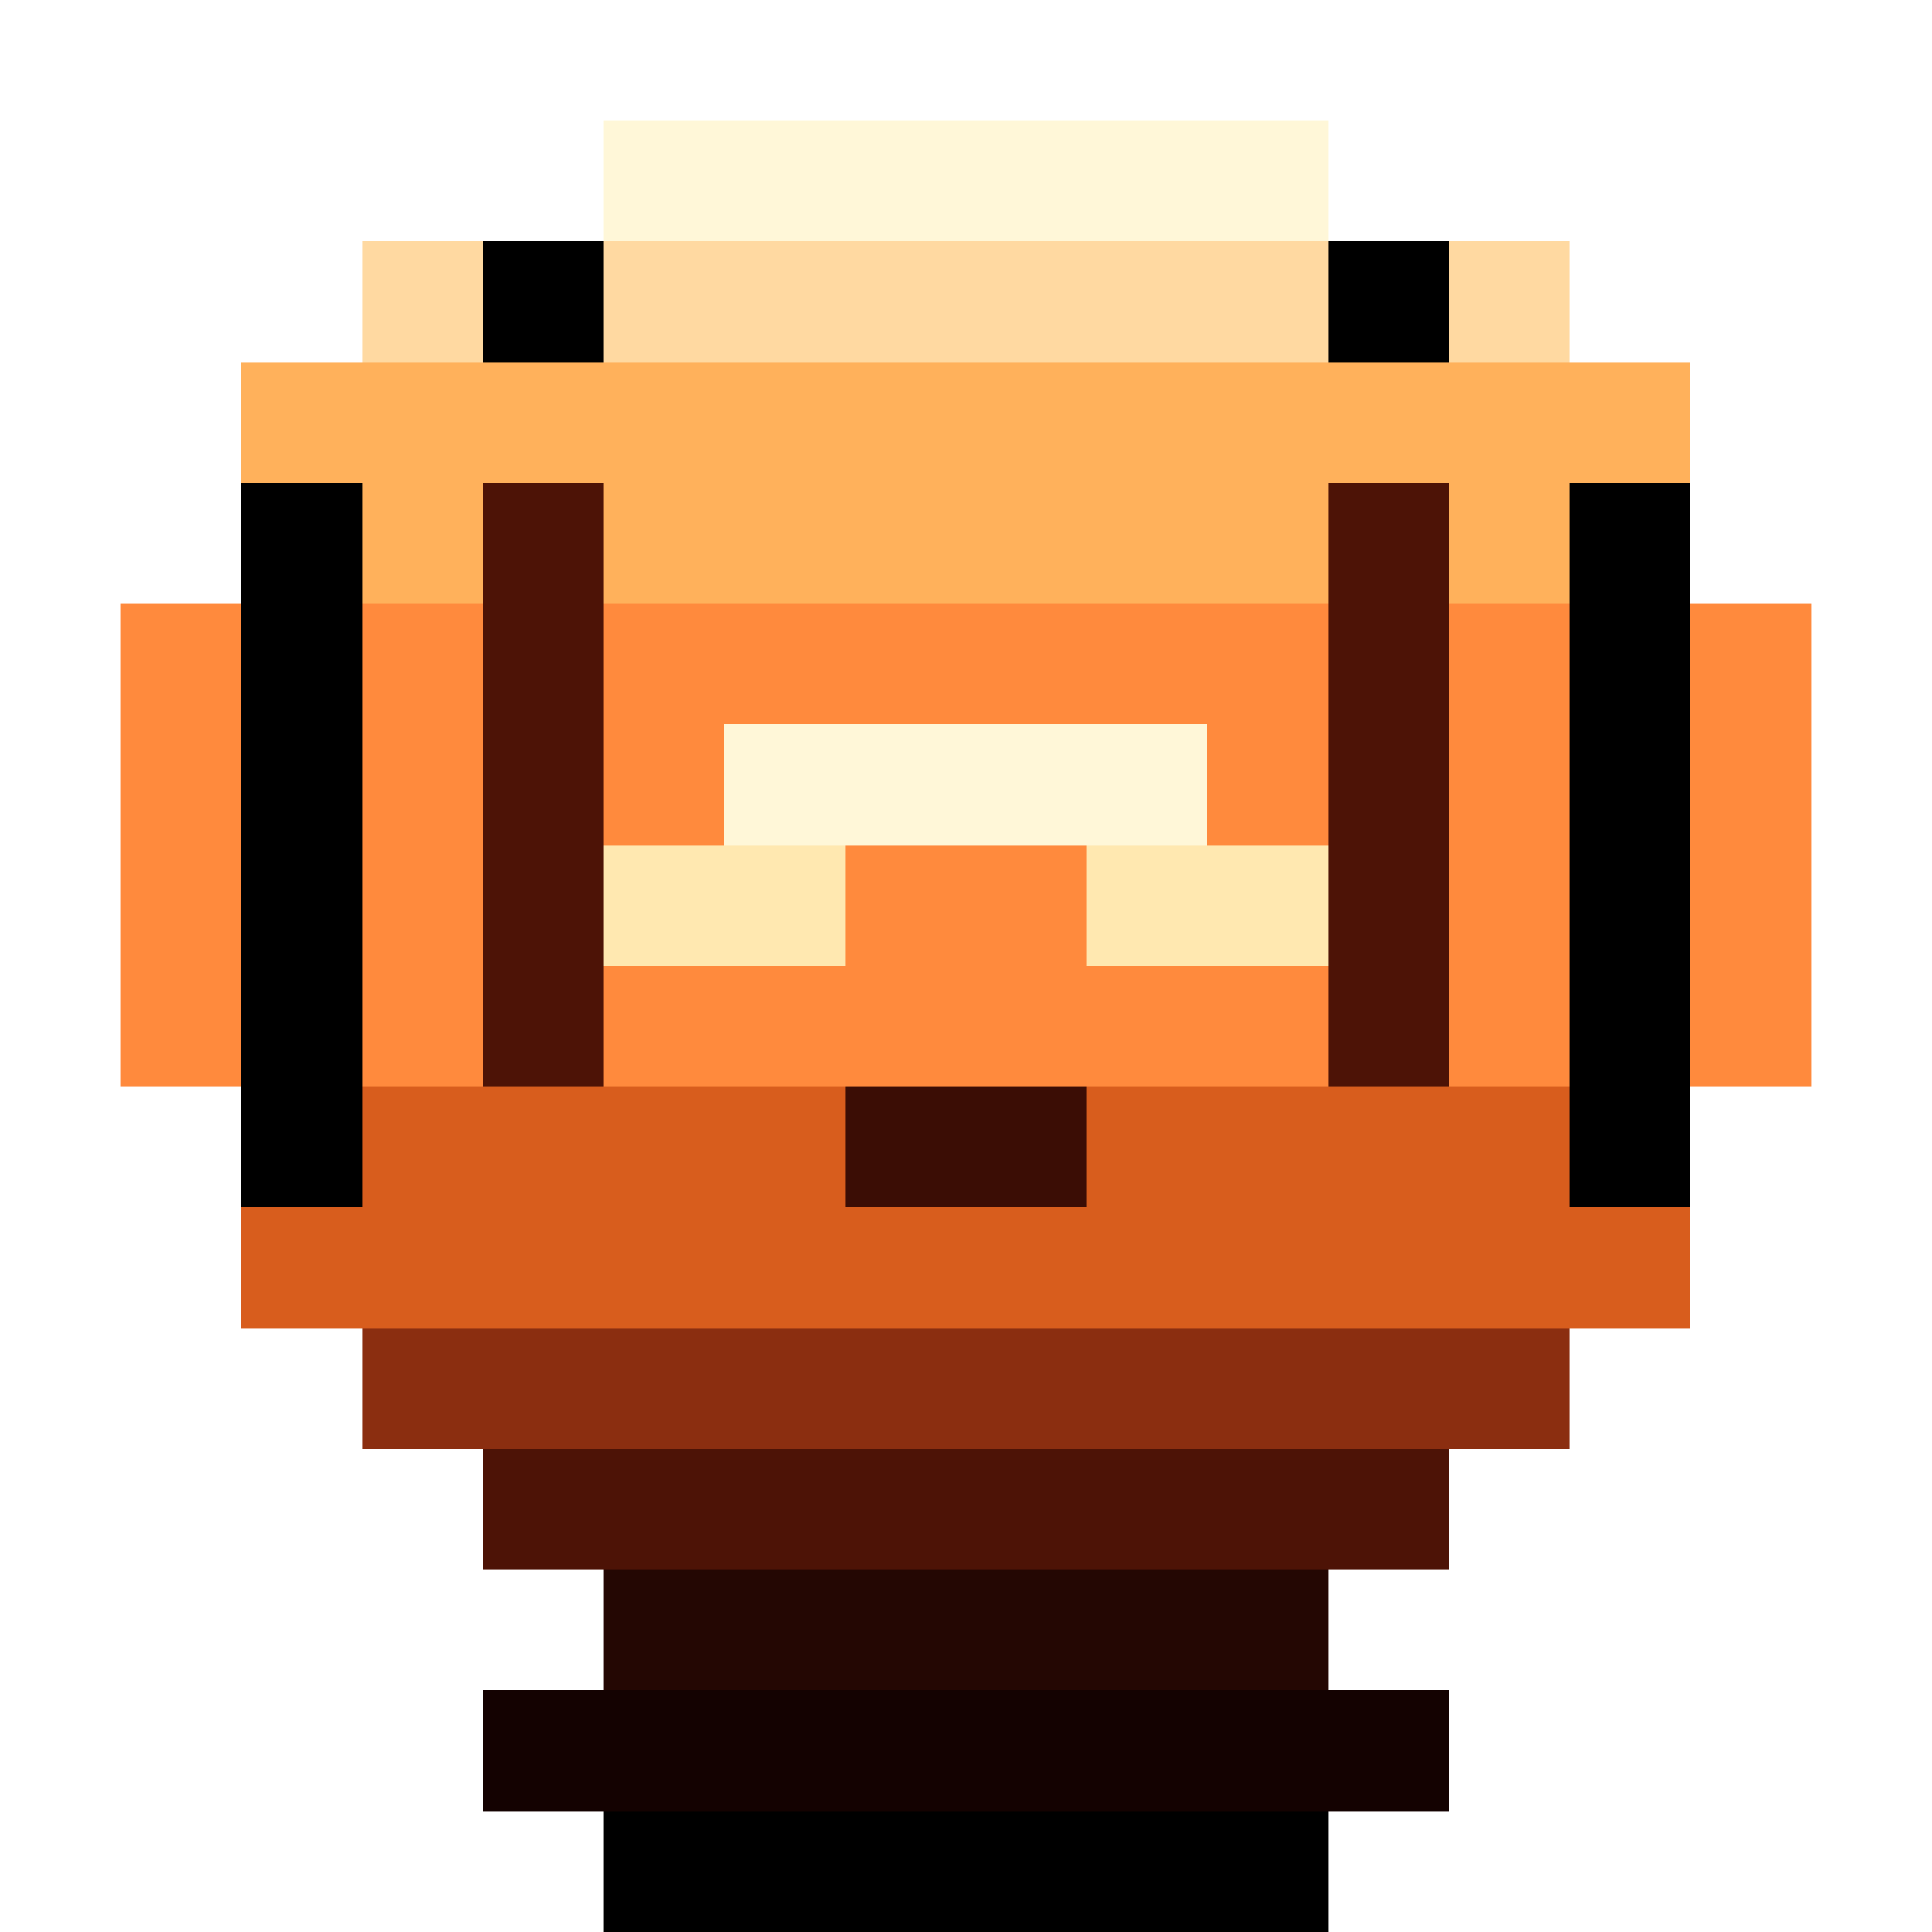
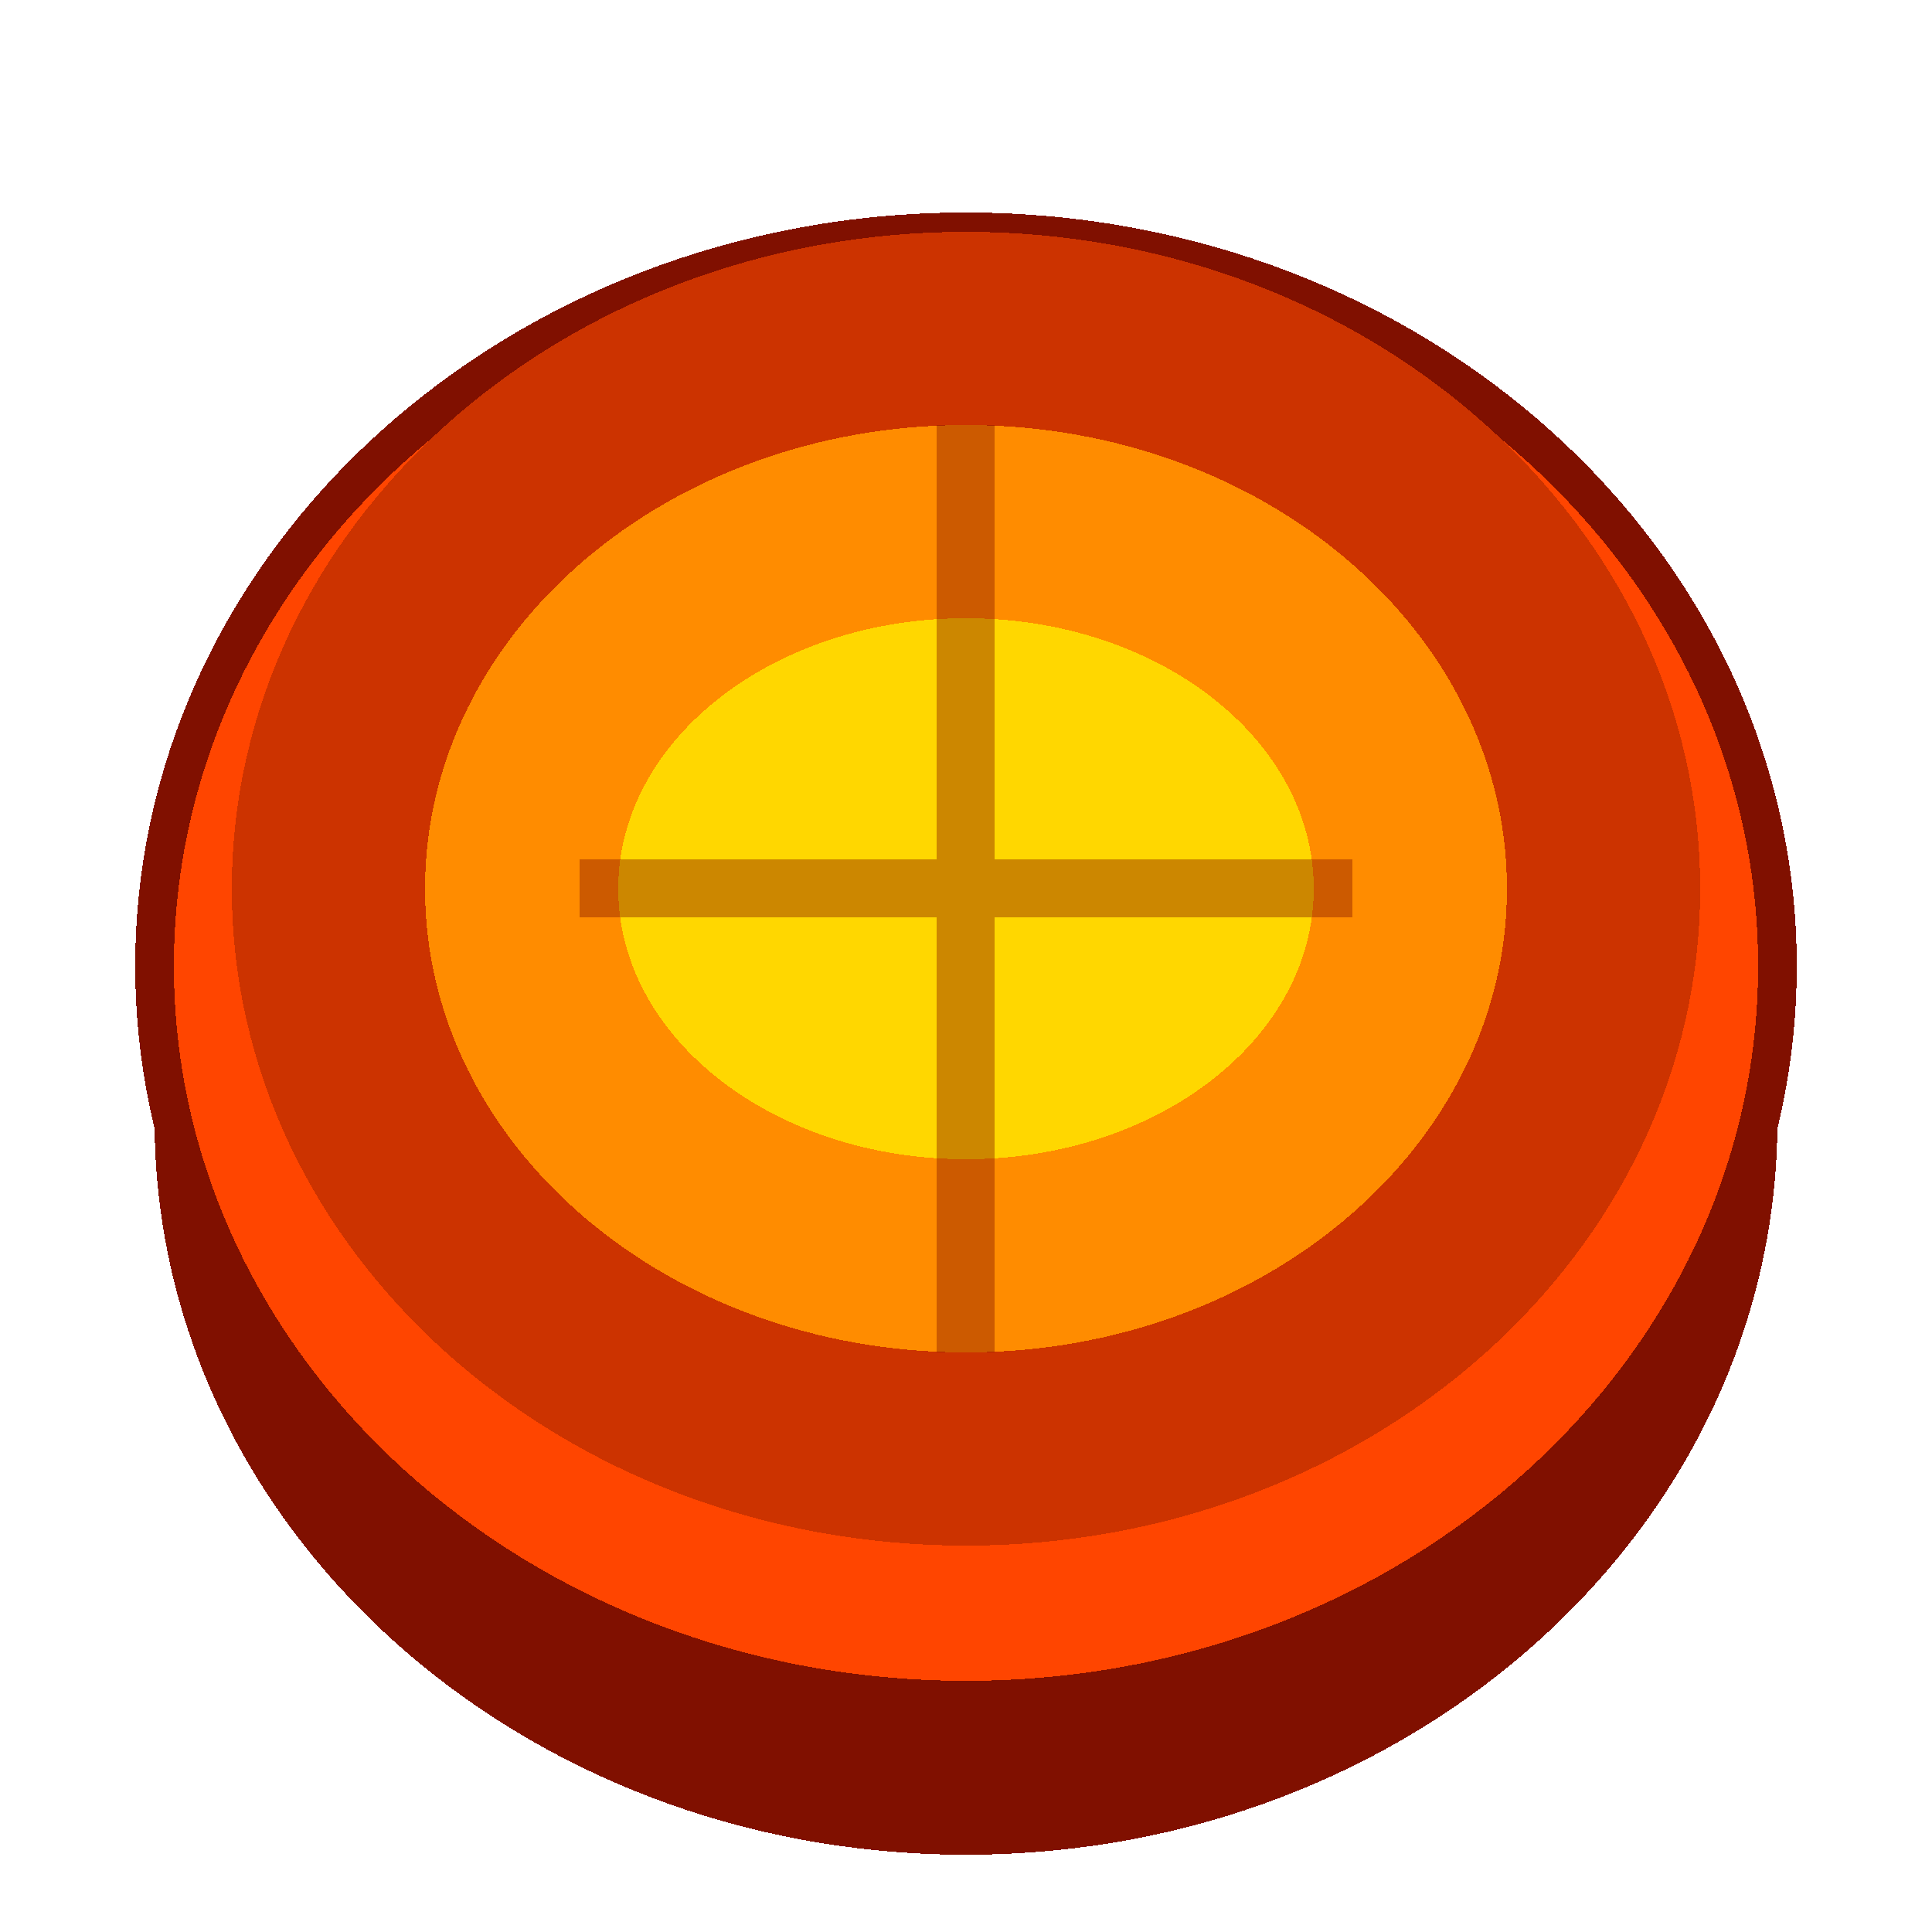
- <svg xmlns="http://www.w3.org/2000/svg" viewBox="0 0 32 32" shape-rendering="crispEdges">
-   <rect width="32" height="32" fill="none" />
-   <rect x="10" y="2" width="12" height="2" fill="#fff7d8" />
-   <rect x="6" y="4" width="20" height="2" fill="#ffd9a1" />
-   <rect x="4" y="6" width="24" height="4" fill="#ffb15b" />
-   <rect x="2" y="10" width="28" height="8" fill="#ff8a3d" />
-   <rect x="4" y="18" width="24" height="4" fill="#d85d1d" />
-   <rect x="6" y="22" width="20" height="2" fill="#8b2e10" />
-   <rect x="8" y="24" width="16" height="2" fill="#4d1306" />
-   <rect x="10" y="26" width="12" height="2" fill="#240703" />
-   <rect x="8" y="8" width="2" height="10" fill="#4d1306" />
-   <rect x="22" y="8" width="2" height="10" fill="#4d1306" />
-   <rect x="12" y="12" width="8" height="2" fill="#fff7d8" />
-   <rect x="10" y="14" width="4" height="2" fill="#ffe8b0" />
-   <rect x="18" y="14" width="4" height="2" fill="#ffe8b0" />
-   <rect x="14" y="18" width="4" height="2" fill="#3b0d05" />
-   <rect x="8" y="28" width="16" height="2" fill="#140201" />
-   <rect x="10" y="30" width="12" height="2" fill="#000000" />
-   <rect x="8" y="4" width="2" height="2" fill="#000000" />
-   <rect x="22" y="4" width="2" height="2" fill="#000000" />
-   <rect x="4" y="8" width="2" height="12" fill="#000000" />
-   <rect x="26" y="8" width="2" height="12" fill="#000000" />
+ <svg xmlns="http://www.w3.org/2000/svg" width="100" height="100" viewBox="0 0 100 100" shape-rendering="crispEdges">
+   <ellipse cx="50" cy="58" rx="42" ry="38" fill="#4B1200" opacity="0.8" />
+   <path d="M8 50 A42 38 0 0 0 92 50 L92 58 A42 38 0 0 1 8 58 Z" fill="#801000" />
+   <path d="M15 54 L85 54" stroke="#FF4500" stroke-width="2" opacity="0.3" />
+   <ellipse cx="50" cy="50" rx="42" ry="38" fill="#FF4500" stroke="#801000" stroke-width="2" />
+   <ellipse cx="50" cy="46" rx="38" ry="34" fill="#CC3300" />
+   <ellipse cx="50" cy="46" rx="28" ry="24" fill="#FF8C00" />
+   <ellipse cx="50" cy="46" rx="18" ry="14" fill="#FFD700" />
+   <path d="M30 46 H70 M50 22 V70" stroke="#801000" stroke-width="3" opacity="0.4" />
</svg>
